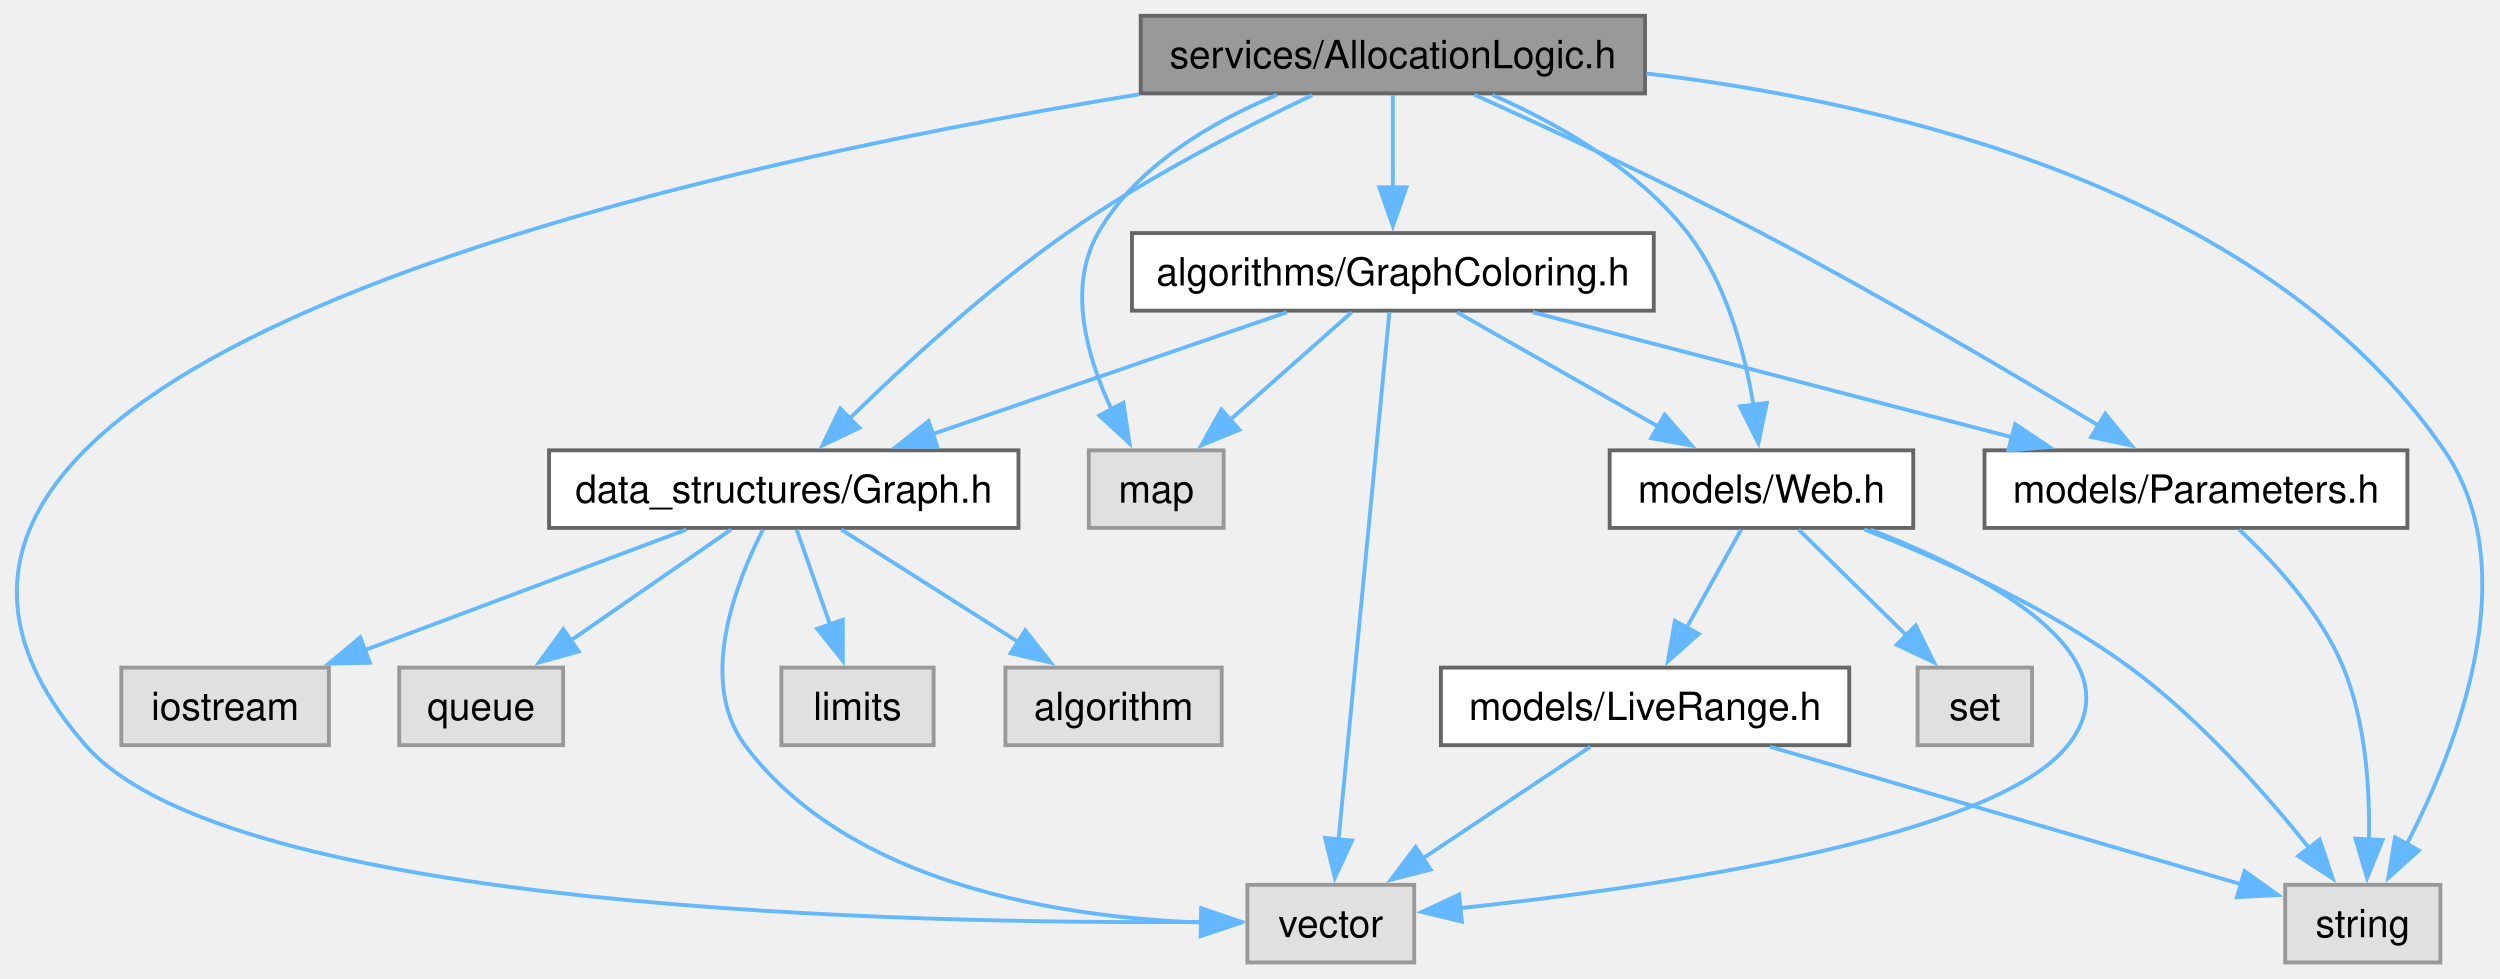
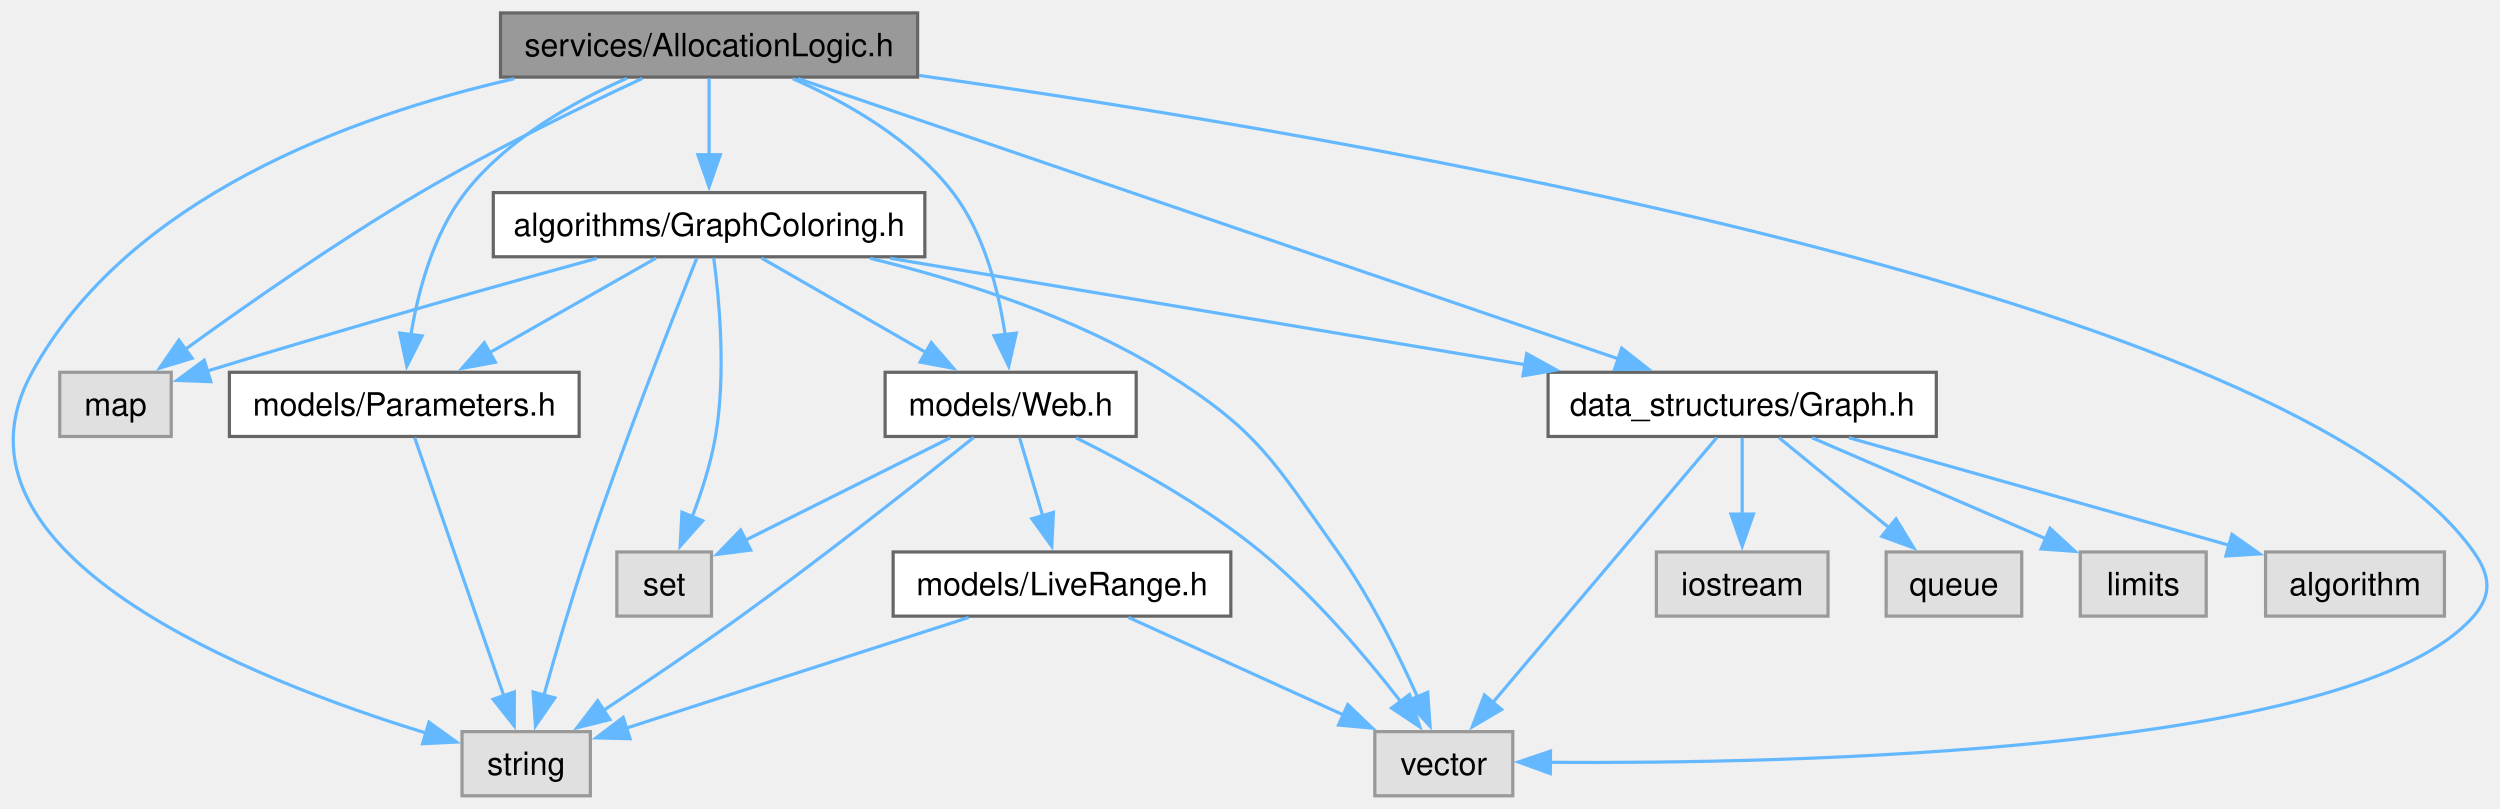
- <svg xmlns="http://www.w3.org/2000/svg" xmlns:xlink="http://www.w3.org/1999/xlink" width="644pt" height="252pt" viewBox="0.00 0.00 644.39 252.00">
+ <svg xmlns="http://www.w3.org/2000/svg" xmlns:xlink="http://www.w3.org/1999/xlink" width="779pt" height="252pt" viewBox="0.00 0.00 779.19 252.00">
  <g id="graph0" class="graph" transform="scale(1 1) rotate(0) translate(4 248)">
    <g id="Node000001" class="node">
      <g id="a_Node000001">
        <a xlink:title="Orchestration layer: runs the selected algorithm and writes output.">
-           <polygon fill="#999999" stroke="#666666" points="420.02,-244 290.02,-244 290.02,-224 420.02,-224 420.02,-244" />
-           <text text-anchor="middle" x="355.02" y="-230.5" font-family="Helvetica,sans-Serif" font-size="10.00">services/AllocationLogic.h</text>
+           <polygon fill="#999999" stroke="#666666" points="282,-244 152,-244 152,-224 282,-224 282,-244" />
+           <text text-anchor="middle" x="217" y="-230.5" font-family="Helvetica,sans-Serif" font-size="10.00">services/AllocationLogic.h</text>
        </a>
      </g>
    </g>
    <g id="Node000002" class="node">
      <g id="a_Node000002">
        <a xlink:title=" ">
-           <polygon fill="#e0e0e0" stroke="#999999" points="311.4,-132 276.65,-132 276.65,-112 311.4,-112 311.4,-132" />
-           <text text-anchor="middle" x="294.02" y="-118.5" font-family="Helvetica,sans-Serif" font-size="10.00">map</text>
+           <polygon fill="#e0e0e0" stroke="#999999" points="49.37,-132 14.62,-132 14.62,-112 49.37,-112 49.37,-132" />
+           <text text-anchor="middle" x="32" y="-118.5" font-family="Helvetica,sans-Serif" font-size="10.00">map</text>
        </a>
      </g>
    </g>
    <g id="edge1_Node000001_Node000002" class="edge">
      <g id="a_edge1_Node000001_Node000002">
        <a xlink:title=" ">
-           <path fill="none" stroke="#63b8ff" d="M325.09,-223.61C308.34,-216.65 288.9,-205.32 279.02,-188 271.05,-174.01 276.16,-156.04 282.5,-142.54" />
-           <polygon fill="#63b8ff" stroke="#63b8ff" points="285.55,-144.25 287.14,-133.78 279.37,-140.97 285.55,-144.25" />
+           <path fill="none" stroke="#63b8ff" d="M196.2,-223.59C177.68,-214.98 150.03,-201.55 127,-188 101.01,-172.71 72.65,-152.86 53.75,-139.14" />
+           <polygon fill="#63b8ff" stroke="#63b8ff" points="55.9,-136.38 45.76,-133.3 51.76,-142.03 55.9,-136.38" />
        </a>
      </g>
    </g>
    <g id="Node000003" class="node">
      <g id="a_Node000003">
        <a xlink:title=" ">
-           <polygon fill="#e0e0e0" stroke="#999999" points="625.02,-20 585.02,-20 585.02,0 625.02,0 625.02,-20" />
-           <text text-anchor="middle" x="605.02" y="-6.5" font-family="Helvetica,sans-Serif" font-size="10.00">string</text>
+           <polygon fill="#e0e0e0" stroke="#999999" points="180,-20 140,-20 140,0 180,0 180,-20" />
+           <text text-anchor="middle" x="160" y="-6.5" font-family="Helvetica,sans-Serif" font-size="10.00">string</text>
        </a>
      </g>
    </g>
    <g id="edge2_Node000001_Node000003" class="edge">
      <g id="a_edge2_Node000001_Node000003">
        <a xlink:title=" ">
-           <path fill="none" stroke="#63b8ff" d="M420.4,-229.14C484.9,-221.43 580.3,-198.67 626.02,-132 647.14,-101.21 629.55,-55.94 616.32,-30.39" />
-           <polygon fill="#63b8ff" stroke="#63b8ff" points="619.48,-28.87 611.6,-21.79 613.34,-32.24 619.48,-28.87" />
+           <path fill="none" stroke="#63b8ff" d="M156.28,-223.5C105.2,-211.82 35.85,-186.38 6,-132 -25.18,-75.21 75.34,-35.93 128.81,-19.55" />
+           <polygon fill="#63b8ff" stroke="#63b8ff" points="129.7,-22.94 138.29,-16.75 127.71,-16.23 129.7,-22.94" />
        </a>
      </g>
    </g>
    <g id="Node000004" class="node">
      <g id="a_Node000004">
        <a xlink:title=" ">
-           <polygon fill="#e0e0e0" stroke="#999999" points="360.52,-20 317.52,-20 317.52,0 360.52,0 360.52,-20" />
-           <text text-anchor="middle" x="339.02" y="-6.5" font-family="Helvetica,sans-Serif" font-size="10.00">vector</text>
+           <polygon fill="#e0e0e0" stroke="#999999" points="467.5,-20 424.5,-20 424.5,0 467.5,0 467.5,-20" />
+           <text text-anchor="middle" x="446" y="-6.5" font-family="Helvetica,sans-Serif" font-size="10.00">vector</text>
        </a>
      </g>
    </g>
    <g id="edge3_Node000001_Node000004" class="edge">
      <g id="a_edge3_Node000001_Node000004">
        <a xlink:title=" ">
-           <path fill="none" stroke="#63b8ff" d="M289.57,-223.76C169.59,-204.24 -65.89,-152.49 18.02,-56 55.1,-13.36 231.54,-9.93 305.88,-10.43" />
-           <polygon fill="#63b8ff" stroke="#63b8ff" points="305.76,-13.93 315.79,-10.53 305.83,-6.93 305.76,-13.93" />
+           <path fill="none" stroke="#63b8ff" d="M282.43,-224.52C415.66,-205.73 710.59,-155.83 767,-76 772.13,-68.74 772.83,-62.71 767,-56 729.92,-13.36 553.48,-9.93 479.14,-10.43" />
+           <polygon fill="#63b8ff" stroke="#63b8ff" points="479.19,-6.93 469.23,-10.53 479.26,-13.93 479.19,-6.93" />
        </a>
      </g>
    </g>
    <g id="Node000005" class="node">
      <g id="a_Node000005">
        <a xlink:href="GraphColoring_8h.html" target="_top" xlink:title="Graph-coloring-based register allocation algorithms.">
-           <polygon fill="white" stroke="#666666" points="422.27,-188 287.77,-188 287.77,-168 422.27,-168 422.27,-188" />
-           <text text-anchor="middle" x="355.02" y="-174.5" font-family="Helvetica,sans-Serif" font-size="10.00">algorithms/GraphColoring.h</text>
+           <polygon fill="white" stroke="#666666" points="284.25,-188 149.75,-188 149.75,-168 284.25,-168 284.25,-188" />
+           <text text-anchor="middle" x="217" y="-174.5" font-family="Helvetica,sans-Serif" font-size="10.00">algorithms/GraphColoring.h</text>
        </a>
      </g>
    </g>
    <g id="edge4_Node000001_Node000005" class="edge">
      <g id="a_edge4_Node000001_Node000005">
        <a xlink:title=" ">
-           <path fill="none" stroke="#63b8ff" d="M355.02,-223.59C355.02,-217.01 355.02,-207.96 355.02,-199.73" />
-           <polygon fill="#63b8ff" stroke="#63b8ff" points="358.52,-199.81 355.02,-189.81 351.52,-199.81 358.52,-199.81" />
+           <path fill="none" stroke="#63b8ff" d="M217,-223.59C217,-217.01 217,-207.96 217,-199.73" />
+           <polygon fill="#63b8ff" stroke="#63b8ff" points="220.5,-199.81 217,-189.81 213.5,-199.81 220.5,-199.81" />
+         </a>
+       </g>
+     </g>
+     <g id="Node000007" class="node">
+       <g id="a_Node000007">
+         <a xlink:href="Graph_8h.html" target="_top" xlink:title=" ">
+           <polygon fill="white" stroke="#666666" points="599.5,-132 478.5,-132 478.5,-112 599.5,-112 599.5,-132" />
+           <text text-anchor="middle" x="539" y="-118.5" font-family="Helvetica,sans-Serif" font-size="10.00">data_structures/Graph.h</text>
+         </a>
+       </g>
+     </g>
+     <g id="edge24_Node000001_Node000007" class="edge">
+       <g id="a_edge24_Node000001_Node000007">
+         <a xlink:title=" ">
+           <path fill="none" stroke="#63b8ff" d="M244.73,-223.53C302.27,-203.87 434.73,-158.62 500.5,-136.15" />
+           <polygon fill="#63b8ff" stroke="#63b8ff" points="501.45,-139.52 509.78,-132.98 499.19,-132.9 501.45,-139.52" />
+         </a>
+       </g>
+     </g>
+     <g id="Node000012" class="node">
+       <g id="a_Node000012">
+         <a xlink:href="Parameters_8h.html" target="_top" xlink:title="Configuration parameters parsed from the registers/config input file.">
+           <polygon fill="white" stroke="#666666" points="176.5,-132 67.5,-132 67.5,-112 176.5,-112 176.5,-132" />
+           <text text-anchor="middle" x="122" y="-118.5" font-family="Helvetica,sans-Serif" font-size="10.00">models/Parameters.h</text>
+         </a>
+       </g>
+     </g>
+     <g id="edge25_Node000001_Node000012" class="edge">
+       <g id="a_edge25_Node000001_Node000012">
+         <a xlink:title=" ">
+           <path fill="none" stroke="#63b8ff" d="M191.35,-223.62C174.74,-216.31 153.88,-204.59 141,-188 131.06,-175.2 126.31,-157.35 124.05,-143.59" />
+           <polygon fill="#63b8ff" stroke="#63b8ff" points="127.55,-143.33 122.79,-133.87 120.61,-144.23 127.55,-143.33" />
+         </a>
+       </g>
+     </g>
+     <g id="Node000013" class="node">
+       <g id="a_Node000013">
+         <a xlink:href="Web_8h.html" target="_top" xlink:title="Data model for a live web (merged live ranges of a variable).">
+           <polygon fill="white" stroke="#666666" points="350.12,-132 271.87,-132 271.87,-112 350.12,-112 350.12,-132" />
+           <text text-anchor="middle" x="311" y="-118.5" font-family="Helvetica,sans-Serif" font-size="10.00">models/Web.h</text>
+         </a>
+       </g>
+     </g>
+     <g id="edge26_Node000001_Node000013" class="edge">
+       <g id="a_edge26_Node000001_Node000013">
+         <a xlink:title=" ">
+           <path fill="none" stroke="#63b8ff" d="M243.08,-223.52C259.67,-216.23 280.32,-204.56 293,-188 302.8,-175.18 307.27,-157.33 309.3,-143.58" />
+           <polygon fill="#63b8ff" stroke="#63b8ff" points="312.75,-144.19 310.4,-133.86 305.8,-143.41 312.75,-144.19" />
+         </a>
+       </g>
+     </g>
+     <g id="edge5_Node000005_Node000002" class="edge">
+       <g id="a_edge5_Node000005_Node000002">
+         <a xlink:title=" ">
+           <path fill="none" stroke="#63b8ff" d="M182.03,-167.52C152.19,-159.32 107.88,-146.91 60.48,-132.36" />
+           <polygon fill="#63b8ff" stroke="#63b8ff" points="61.71,-129.07 51.12,-129.47 59.65,-135.76 61.71,-129.07" />
+         </a>
+       </g>
+     </g>
+     <g id="edge7_Node000005_Node000003" class="edge">
+       <g id="a_edge7_Node000005_Node000003">
+         <a xlink:title=" ">
+           <path fill="none" stroke="#63b8ff" d="M213.19,-167.62C206.06,-149.87 190.38,-110.12 179,-76 174.03,-61.13 169.08,-44.11 165.48,-31.22" />
+           <polygon fill="#63b8ff" stroke="#63b8ff" points="168.91,-30.5 162.89,-21.78 162.16,-32.35 168.91,-30.5" />
+         </a>
+       </g>
+     </g>
+     <g id="edge8_Node000005_Node000004" class="edge">
+       <g id="a_edge8_Node000005_Node000004">
+         <a xlink:title=" ">
+           <path fill="none" stroke="#63b8ff" d="M267.23,-167.51C295.64,-160.61 330.98,-149.38 359,-132 388.38,-113.77 392.95,-104.17 413,-76 423.1,-61.8 431.88,-44.08 437.84,-30.72" />
+           <polygon fill="#63b8ff" stroke="#63b8ff" points="440.98,-32.27 441.71,-21.7 434.55,-29.51 440.98,-32.27" />
        </a>
      </g>
    </g>
    <g id="Node000006" class="node">
      <g id="a_Node000006">
-         <a xlink:href="Graph_8h.html" target="_top" xlink:title=" ">
-           <polygon fill="white" stroke="#666666" points="258.52,-132 137.52,-132 137.52,-112 258.52,-112 258.52,-132" />
-           <text text-anchor="middle" x="198.02" y="-118.5" font-family="Helvetica,sans-Serif" font-size="10.00">data_structures/Graph.h</text>
-         </a>
-       </g>
-     </g>
-     <g id="edge22_Node000001_Node000006" class="edge">
-       <g id="a_edge22_Node000001_Node000006">
-         <a xlink:title=" ">
-           <path fill="none" stroke="#63b8ff" d="M334.21,-223.55C316.71,-215.22 291.37,-202.21 271.02,-188 250.29,-173.52 228.95,-153.86 214.74,-139.97" />
-           <polygon fill="#63b8ff" stroke="#63b8ff" points="217.52,-137.79 207.96,-133.23 212.58,-142.76 217.52,-137.79" />
+         <a xlink:title=" ">
+           <polygon fill="#e0e0e0" stroke="#999999" points="217.75,-76 188.25,-76 188.25,-56 217.75,-56 217.75,-76" />
+           <text text-anchor="middle" x="203" y="-62.5" font-family="Helvetica,sans-Serif" font-size="10.00">set</text>
+         </a>
+       </g>
+     </g>
+     <g id="edge6_Node000005_Node000006" class="edge">
+       <g id="a_edge6_Node000005_Node000006">
+         <a xlink:title=" ">
+           <path fill="none" stroke="#63b8ff" d="M218.45,-167.66C220.16,-154.96 222.37,-131.58 219,-112 217.54,-103.54 214.64,-94.55 211.7,-86.86" />
+           <polygon fill="#63b8ff" stroke="#63b8ff" points="215.02,-85.72 207.98,-77.8 208.55,-88.38 215.02,-85.72" />
+         </a>
+       </g>
+     </g>
+     <g id="edge9_Node000005_Node000007" class="edge">
+       <g id="a_edge9_Node000005_Node000007">
+         <a xlink:title=" ">
+           <path fill="none" stroke="#63b8ff" d="M273.45,-167.53C328.69,-158.27 412.86,-144.15 471.58,-134.31" />
+           <polygon fill="#63b8ff" stroke="#63b8ff" points="471.83,-137.81 481.11,-132.71 470.67,-130.91 471.83,-137.81" />
+         </a>
+       </g>
+     </g>
+     <g id="edge15_Node000005_Node000012" class="edge">
+       <g id="a_edge15_Node000005_Node000012">
+         <a xlink:title=" ">
+           <path fill="none" stroke="#63b8ff" d="M200.45,-167.59C186.1,-159.44 165.07,-147.48 148.39,-138" />
+           <polygon fill="#63b8ff" stroke="#63b8ff" points="150.41,-135.13 139.99,-133.23 146.95,-141.21 150.41,-135.13" />
+         </a>
+       </g>
+     </g>
+     <g id="edge17_Node000005_Node000013" class="edge">
+       <g id="a_edge17_Node000005_Node000013">
+         <a xlink:title=" ">
+           <path fill="none" stroke="#63b8ff" d="M233.37,-167.59C247.57,-159.44 268.38,-147.48 284.88,-138" />
+           <polygon fill="#63b8ff" stroke="#63b8ff" points="286.25,-141.25 293.18,-133.23 282.77,-135.18 286.25,-141.25" />
+         </a>
+       </g>
+     </g>
+     <g id="edge11_Node000007_Node000004" class="edge">
+       <g id="a_edge11_Node000007_Node000004">
+         <a xlink:title=" ">
+           <path fill="none" stroke="#63b8ff" d="M531.07,-111.62C515.62,-93.36 481.28,-52.73 461.27,-29.07" />
+           <polygon fill="#63b8ff" stroke="#63b8ff" points="464.01,-26.89 454.88,-21.51 458.67,-31.41 464.01,-26.89" />
+         </a>
+       </g>
+     </g>
+     <g id="Node000008" class="node">
+       <g id="a_Node000008">
+         <a xlink:title=" ">
+           <polygon fill="#e0e0e0" stroke="#999999" points="565.75,-76 512.25,-76 512.25,-56 565.75,-56 565.75,-76" />
+           <text text-anchor="middle" x="539" y="-62.5" font-family="Helvetica,sans-Serif" font-size="10.00">iostream</text>
+         </a>
+       </g>
+     </g>
+     <g id="edge10_Node000007_Node000008" class="edge">
+       <g id="a_edge10_Node000007_Node000008">
+         <a xlink:title=" ">
+           <path fill="none" stroke="#63b8ff" d="M539,-111.59C539,-105.01 539,-95.96 539,-87.73" />
+           <polygon fill="#63b8ff" stroke="#63b8ff" points="542.5,-87.81 539,-77.81 535.5,-87.81 542.5,-87.81" />
+         </a>
+       </g>
+     </g>
+     <g id="Node000009" class="node">
+       <g id="a_Node000009">
+         <a xlink:title=" ">
+           <polygon fill="#e0e0e0" stroke="#999999" points="626.12,-76 583.87,-76 583.87,-56 626.12,-56 626.12,-76" />
+           <text text-anchor="middle" x="605" y="-62.5" font-family="Helvetica,sans-Serif" font-size="10.00">queue</text>
+         </a>
+       </g>
+     </g>
+     <g id="edge12_Node000007_Node000009" class="edge">
+       <g id="a_edge12_Node000007_Node000009">
+         <a xlink:title=" ">
+           <path fill="none" stroke="#63b8ff" d="M550.49,-111.59C559.96,-103.85 573.6,-92.69 584.87,-83.47" />
+           <polygon fill="#63b8ff" stroke="#63b8ff" points="586.94,-86.3 592.46,-77.26 582.5,-80.88 586.94,-86.3" />
+         </a>
+       </g>
+     </g>
+     <g id="Node000010" class="node">
+       <g id="a_Node000010">
+         <a xlink:title=" ">
+           <polygon fill="#e0e0e0" stroke="#999999" points="683.62,-76 644.37,-76 644.37,-56 683.62,-56 683.62,-76" />
+           <text text-anchor="middle" x="664" y="-62.5" font-family="Helvetica,sans-Serif" font-size="10.00">limits</text>
+         </a>
+       </g>
+     </g>
+     <g id="edge13_Node000007_Node000010" class="edge">
+       <g id="a_edge13_Node000007_Node000010">
+         <a xlink:title=" ">
+           <path fill="none" stroke="#63b8ff" d="M560.77,-111.59C580.97,-102.87 611.21,-89.8 633.75,-80.06" />
+           <polygon fill="#63b8ff" stroke="#63b8ff" points="634.94,-83.37 642.73,-76.19 632.16,-76.94 634.94,-83.37" />
        </a>
      </g>
    </g>
    <g id="Node000011" class="node">
      <g id="a_Node000011">
-         <a xlink:href="Parameters_8h.html" target="_top" xlink:title="Configuration parameters parsed from the registers/config input file.">
-           <polygon fill="white" stroke="#666666" points="616.52,-132 507.52,-132 507.52,-112 616.52,-112 616.52,-132" />
-           <text text-anchor="middle" x="562.02" y="-118.5" font-family="Helvetica,sans-Serif" font-size="10.00">models/Parameters.h</text>
-         </a>
-       </g>
-     </g>
-     <g id="edge23_Node000001_Node000011" class="edge">
-       <g id="a_edge23_Node000001_Node000011">
-         <a xlink:title=" ">
-           <path fill="none" stroke="#63b8ff" d="M376.03,-223.66C395.44,-214.89 424.99,-201.17 450.02,-188 480.43,-172.01 514.44,-151.95 536.92,-138.38" />
-           <polygon fill="#63b8ff" stroke="#63b8ff" points="538.64,-141.42 545.38,-133.24 535.01,-135.44 538.64,-141.42" />
-         </a>
-       </g>
-     </g>
-     <g id="Node000012" class="node">
-       <g id="a_Node000012">
-         <a xlink:href="Web_8h.html" target="_top" xlink:title="Data model for a live web (merged live ranges of a variable).">
-           <polygon fill="white" stroke="#666666" points="489.15,-132 410.9,-132 410.9,-112 489.15,-112 489.15,-132" />
-           <text text-anchor="middle" x="450.02" y="-118.5" font-family="Helvetica,sans-Serif" font-size="10.00">models/Web.h</text>
-         </a>
-       </g>
-     </g>
-     <g id="edge24_Node000001_Node000012" class="edge">
-       <g id="a_edge24_Node000001_Node000012">
-         <a xlink:title=" ">
-           <path fill="none" stroke="#63b8ff" d="M380.67,-223.62C397.28,-216.31 418.14,-204.59 431.02,-188 440.96,-175.2 445.71,-157.35 447.97,-143.59" />
-           <polygon fill="#63b8ff" stroke="#63b8ff" points="451.41,-144.23 449.23,-133.87 444.47,-143.33 451.41,-144.23" />
-         </a>
-       </g>
-     </g>
-     <g id="edge5_Node000005_Node000002" class="edge">
-       <g id="a_edge5_Node000005_Node000002">
-         <a xlink:title=" ">
-           <path fill="none" stroke="#63b8ff" d="M344.4,-167.59C335.74,-159.93 323.29,-148.91 312.94,-139.75" />
-           <polygon fill="#63b8ff" stroke="#63b8ff" points="315.47,-137.31 305.66,-133.3 310.83,-142.55 315.47,-137.31" />
-         </a>
-       </g>
-     </g>
-     <g id="edge6_Node000005_Node000004" class="edge">
-       <g id="a_edge6_Node000005_Node000004">
-         <a xlink:title=" ">
-           <path fill="none" stroke="#63b8ff" d="M354.12,-167.6C351.6,-141.46 344.47,-67.48 340.99,-31.36" />
-           <polygon fill="#63b8ff" stroke="#63b8ff" points="344.51,-31.42 340.06,-21.8 337.54,-32.09 344.51,-31.42" />
-         </a>
-       </g>
-     </g>
-     <g id="edge7_Node000005_Node000006" class="edge">
-       <g id="a_edge7_Node000005_Node000006">
-         <a xlink:title=" ">
-           <path fill="none" stroke="#63b8ff" d="M327.68,-167.59C302.39,-158.9 264.57,-145.89 236.29,-136.16" />
-           <polygon fill="#63b8ff" stroke="#63b8ff" points="237.61,-132.91 227.02,-132.97 235.33,-139.53 237.61,-132.91" />
-         </a>
-       </g>
-     </g>
-     <g id="edge13_Node000005_Node000011" class="edge">
-       <g id="a_edge13_Node000005_Node000011">
-         <a xlink:title=" ">
-           <path fill="none" stroke="#63b8ff" d="M391.08,-167.59C425.45,-158.63 477.39,-145.08 515,-135.27" />
-           <polygon fill="#63b8ff" stroke="#63b8ff" points="515.43,-138.77 524.22,-132.86 513.66,-132 515.43,-138.77" />
-         </a>
-       </g>
-     </g>
-     <g id="edge15_Node000005_Node000012" class="edge">
-       <g id="a_edge15_Node000005_Node000012">
-         <a xlink:title=" ">
-           <path fill="none" stroke="#63b8ff" d="M371.57,-167.59C385.92,-159.44 406.95,-147.48 423.63,-138" />
-           <polygon fill="#63b8ff" stroke="#63b8ff" points="425.07,-141.21 432.03,-133.23 421.61,-135.13 425.07,-141.21" />
-         </a>
-       </g>
-     </g>
-     <g id="edge9_Node000006_Node000004" class="edge">
-       <g id="a_edge9_Node000006_Node000004">
-         <a xlink:title=" ">
-           <path fill="none" stroke="#63b8ff" d="M192.66,-111.57C185.67,-97.92 175.74,-72.48 188.02,-56 215.05,-19.74 270.14,-11.55 305.78,-10.29" />
-           <polygon fill="#63b8ff" stroke="#63b8ff" points="305.6,-13.79 315.53,-10.13 305.48,-6.8 305.6,-13.79" />
-         </a>
-       </g>
-     </g>
-     <g id="Node000007" class="node">
-       <g id="a_Node000007">
-         <a xlink:title=" ">
-           <polygon fill="#e0e0e0" stroke="#999999" points="80.77,-76 27.27,-76 27.27,-56 80.77,-56 80.77,-76" />
-           <text text-anchor="middle" x="54.02" y="-62.5" font-family="Helvetica,sans-Serif" font-size="10.00">iostream</text>
-         </a>
-       </g>
-     </g>
-     <g id="edge8_Node000006_Node000007" class="edge">
-       <g id="a_edge8_Node000006_Node000007">
-         <a xlink:title=" ">
-           <path fill="none" stroke="#63b8ff" d="M172.94,-111.59C149.96,-102.97 115.67,-90.12 89.81,-80.42" />
-           <polygon fill="#63b8ff" stroke="#63b8ff" points="91.31,-77.25 80.72,-77.01 88.85,-83.8 91.31,-77.25" />
-         </a>
-       </g>
-     </g>
-     <g id="Node000008" class="node">
-       <g id="a_Node000008">
-         <a xlink:title=" ">
-           <polygon fill="#e0e0e0" stroke="#999999" points="141.15,-76 98.9,-76 98.9,-56 141.15,-56 141.15,-76" />
-           <text text-anchor="middle" x="120.02" y="-62.5" font-family="Helvetica,sans-Serif" font-size="10.00">queue</text>
-         </a>
-       </g>
-     </g>
-     <g id="edge10_Node000006_Node000008" class="edge">
-       <g id="a_edge10_Node000006_Node000008">
-         <a xlink:title=" ">
-           <path fill="none" stroke="#63b8ff" d="M184.44,-111.59C172.99,-103.67 156.36,-92.16 142.87,-82.82" />
-           <polygon fill="#63b8ff" stroke="#63b8ff" points="145.17,-80.16 134.96,-77.34 141.19,-85.91 145.17,-80.16" />
-         </a>
-       </g>
-     </g>
-     <g id="Node000009" class="node">
-       <g id="a_Node000009">
-         <a xlink:title=" ">
-           <polygon fill="#e0e0e0" stroke="#999999" points="236.65,-76 197.4,-76 197.4,-56 236.65,-56 236.65,-76" />
-           <text text-anchor="middle" x="217.02" y="-62.5" font-family="Helvetica,sans-Serif" font-size="10.00">limits</text>
-         </a>
-       </g>
-     </g>
-     <g id="edge11_Node000006_Node000009" class="edge">
-       <g id="a_edge11_Node000006_Node000009">
-         <a xlink:title=" ">
-           <path fill="none" stroke="#63b8ff" d="M201.33,-111.59C203.7,-104.86 206.98,-95.53 209.93,-87.15" />
-           <polygon fill="#63b8ff" stroke="#63b8ff" points="213.23,-88.32 213.25,-77.73 206.63,-86 213.23,-88.32" />
-         </a>
-       </g>
-     </g>
-     <g id="Node000010" class="node">
-       <g id="a_Node000010">
-         <a xlink:title=" ">
-           <polygon fill="#e0e0e0" stroke="#999999" points="310.9,-76 255.15,-76 255.15,-56 310.9,-56 310.9,-76" />
-           <text text-anchor="middle" x="283.02" y="-62.5" font-family="Helvetica,sans-Serif" font-size="10.00">algorithm</text>
-         </a>
-       </g>
-     </g>
-     <g id="edge12_Node000006_Node000010" class="edge">
-       <g id="a_edge12_Node000006_Node000010">
-         <a xlink:title=" ">
-           <path fill="none" stroke="#63b8ff" d="M212.83,-111.59C225.43,-103.59 243.78,-91.93 258.56,-82.54" />
-           <polygon fill="#63b8ff" stroke="#63b8ff" points="260.26,-85.61 266.82,-77.29 256.51,-79.7 260.26,-85.61" />
-         </a>
-       </g>
-     </g>
-     <g id="edge14_Node000011_Node000003" class="edge">
-       <g id="a_edge14_Node000011_Node000003">
-         <a xlink:title=" ">
-           <path fill="none" stroke="#63b8ff" d="M573.18,-111.54C582.16,-103.2 594.21,-90.19 600.02,-76 605.81,-61.87 606.89,-44.59 606.61,-31.39" />
-           <polygon fill="#63b8ff" stroke="#63b8ff" points="610.13,-31.55 606.12,-21.75 603.14,-31.91 610.13,-31.55" />
+         <a xlink:title=" ">
+           <polygon fill="#e0e0e0" stroke="#999999" points="757.87,-76 702.12,-76 702.12,-56 757.87,-56 757.87,-76" />
+           <text text-anchor="middle" x="730" y="-62.5" font-family="Helvetica,sans-Serif" font-size="10.00">algorithm</text>
+         </a>
+       </g>
+     </g>
+     <g id="edge14_Node000007_Node000011" class="edge">
+       <g id="a_edge14_Node000007_Node000011">
+         <a xlink:title=" ">
+           <path fill="none" stroke="#63b8ff" d="M572.27,-111.59C605.35,-102.24 656.07,-87.9 691.02,-78.02" />
+           <polygon fill="#63b8ff" stroke="#63b8ff" points="691.64,-81.48 700.31,-75.39 689.74,-74.75 691.64,-81.48" />
        </a>
      </g>
    </g>
    <g id="edge16_Node000012_Node000003" class="edge">
      <g id="a_edge16_Node000012_Node000003">
        <a xlink:title=" ">
-           <path fill="none" stroke="#63b8ff" d="M476.5,-111.63C496.44,-103.86 523.85,-91.56 545.02,-76 563.12,-62.7 580.12,-43.38 591.37,-29.26" />
-           <polygon fill="#63b8ff" stroke="#63b8ff" points="593.91,-31.7 597.26,-21.65 588.37,-27.42 593.91,-31.7" />
-         </a>
-       </g>
-     </g>
-     <g id="edge18_Node000012_Node000004" class="edge">
-       <g id="a_edge18_Node000012_Node000004">
-         <a xlink:title=" ">
-           <path fill="none" stroke="#63b8ff" d="M478.17,-111.54C507.73,-100.08 547.53,-79.4 529.02,-56 509.84,-31.74 421.49,-19.2 372.31,-14" />
-           <polygon fill="#63b8ff" stroke="#63b8ff" points="372.81,-10.53 362.51,-13.01 372.11,-17.5 372.81,-10.53" />
-         </a>
-       </g>
-     </g>
-     <g id="Node000013" class="node">
-       <g id="a_Node000013">
-         <a xlink:title=" ">
-           <polygon fill="#e0e0e0" stroke="#999999" points="519.77,-76 490.27,-76 490.27,-56 519.77,-56 519.77,-76" />
-           <text text-anchor="middle" x="505.02" y="-62.5" font-family="Helvetica,sans-Serif" font-size="10.00">set</text>
-         </a>
-       </g>
-     </g>
-     <g id="edge17_Node000012_Node000013" class="edge">
-       <g id="a_edge17_Node000012_Node000013">
-         <a xlink:title=" ">
-           <path fill="none" stroke="#63b8ff" d="M459.6,-111.59C467.25,-104.08 478.18,-93.35 487.4,-84.3" />
-           <polygon fill="#63b8ff" stroke="#63b8ff" points="489.79,-86.86 494.47,-77.36 484.89,-81.87 489.79,-86.86" />
+           <path fill="none" stroke="#63b8ff" d="M125.24,-111.62C131.38,-93.84 144.84,-54.88 153.09,-31" />
+           <polygon fill="#63b8ff" stroke="#63b8ff" points="156.31,-32.38 156.27,-21.79 149.7,-30.09 156.31,-32.38" />
+         </a>
+       </g>
+     </g>
+     <g id="edge18_Node000013_Node000003" class="edge">
+       <g id="a_edge18_Node000013_Node000003">
+         <a xlink:title=" ">
+           <path fill="none" stroke="#63b8ff" d="M299.5,-111.71C283.49,-98.86 253.46,-75.1 227,-56 213.01,-45.91 196.98,-35.12 184.11,-26.63" />
+           <polygon fill="#63b8ff" stroke="#63b8ff" points="186.11,-23.76 175.83,-21.21 182.28,-29.62 186.11,-23.76" />
+         </a>
+       </g>
+     </g>
+     <g id="edge20_Node000013_Node000004" class="edge">
+       <g id="a_edge20_Node000013_Node000004">
+         <a xlink:title=" ">
+           <path fill="none" stroke="#63b8ff" d="M331.38,-111.57C347.83,-103.42 371.11,-90.68 389,-76 405.8,-62.21 421.84,-43.22 432.6,-29.32" />
+           <polygon fill="#63b8ff" stroke="#63b8ff" points="435.3,-31.56 438.52,-21.46 429.71,-27.34 435.3,-31.56" />
+         </a>
+       </g>
+     </g>
+     <g id="edge19_Node000013_Node000006" class="edge">
+       <g id="a_edge19_Node000013_Node000006">
+         <a xlink:title=" ">
+           <path fill="none" stroke="#63b8ff" d="M292.18,-111.59C274.44,-102.72 247.71,-89.36 228.15,-79.57" />
+           <polygon fill="#63b8ff" stroke="#63b8ff" points="229.98,-76.58 219.47,-75.24 226.85,-82.84 229.98,-76.58" />
        </a>
      </g>
    </g>
    <g id="Node000014" class="node">
      <g id="a_Node000014">
        <a xlink:href="LiveRange_8h.html" target="_top" xlink:title="Data model for a single live range of a variable.">
-           <polygon fill="white" stroke="#666666" points="472.65,-76 367.4,-76 367.4,-56 472.65,-56 472.65,-76" />
-           <text text-anchor="middle" x="420.02" y="-62.5" font-family="Helvetica,sans-Serif" font-size="10.00">models/LiveRange.h</text>
-         </a>
-       </g>
-     </g>
-     <g id="edge19_Node000012_Node000014" class="edge">
-       <g id="a_edge19_Node000012_Node000014">
-         <a xlink:title=" ">
-           <path fill="none" stroke="#63b8ff" d="M444.8,-111.59C440.93,-104.63 435.52,-94.89 430.74,-86.29" />
-           <polygon fill="#63b8ff" stroke="#63b8ff" points="433.84,-84.66 425.92,-77.62 427.72,-88.06 433.84,-84.66" />
-         </a>
-       </g>
-     </g>
-     <g id="edge20_Node000014_Node000003" class="edge">
-       <g id="a_edge20_Node000014_Node000003">
-         <a xlink:title=" ">
-           <path fill="none" stroke="#63b8ff" d="M452.25,-55.59C486.48,-45.6 540.2,-29.92 573.98,-20.06" />
-           <polygon fill="#63b8ff" stroke="#63b8ff" points="574.54,-23.55 583.15,-17.38 572.57,-16.83 574.54,-23.55" />
-         </a>
-       </g>
-     </g>
-     <g id="edge21_Node000014_Node000004" class="edge">
-       <g id="a_edge21_Node000014_Node000004">
-         <a xlink:title=" ">
-           <path fill="none" stroke="#63b8ff" d="M405.91,-55.59C394.02,-47.67 376.76,-36.16 362.75,-26.82" />
-           <polygon fill="#63b8ff" stroke="#63b8ff" points="364.76,-23.95 354.5,-21.32 360.88,-29.78 364.76,-23.95" />
+           <polygon fill="white" stroke="#666666" points="379.62,-76 274.37,-76 274.37,-56 379.62,-56 379.62,-76" />
+           <text text-anchor="middle" x="327" y="-62.5" font-family="Helvetica,sans-Serif" font-size="10.00">models/LiveRange.h</text>
+         </a>
+       </g>
+     </g>
+     <g id="edge21_Node000013_Node000014" class="edge">
+       <g id="a_edge21_Node000013_Node000014">
+         <a xlink:title=" ">
+           <path fill="none" stroke="#63b8ff" d="M313.78,-111.59C315.78,-104.86 318.54,-95.53 321.03,-87.15" />
+           <polygon fill="#63b8ff" stroke="#63b8ff" points="324.33,-88.33 323.81,-77.75 317.61,-86.34 324.33,-88.33" />
+         </a>
+       </g>
+     </g>
+     <g id="edge22_Node000014_Node000003" class="edge">
+       <g id="a_edge22_Node000014_Node000003">
+         <a xlink:title=" ">
+           <path fill="none" stroke="#63b8ff" d="M297.91,-55.59C268.08,-45.95 221.83,-31 191.24,-21.1" />
+           <polygon fill="#63b8ff" stroke="#63b8ff" points="192.38,-17.79 181.79,-18.05 190.23,-24.45 192.38,-17.79" />
+         </a>
+       </g>
+     </g>
+     <g id="edge23_Node000014_Node000004" class="edge">
+       <g id="a_edge23_Node000014_Node000004">
+         <a xlink:title=" ">
+           <path fill="none" stroke="#63b8ff" d="M347.72,-55.59C366.21,-47.21 393.54,-34.8 414.69,-25.21" />
+           <polygon fill="#63b8ff" stroke="#63b8ff" points="416.07,-28.42 423.73,-21.1 413.18,-22.05 416.07,-28.42" />
        </a>
      </g>
    </g>
  </g>
</svg>
